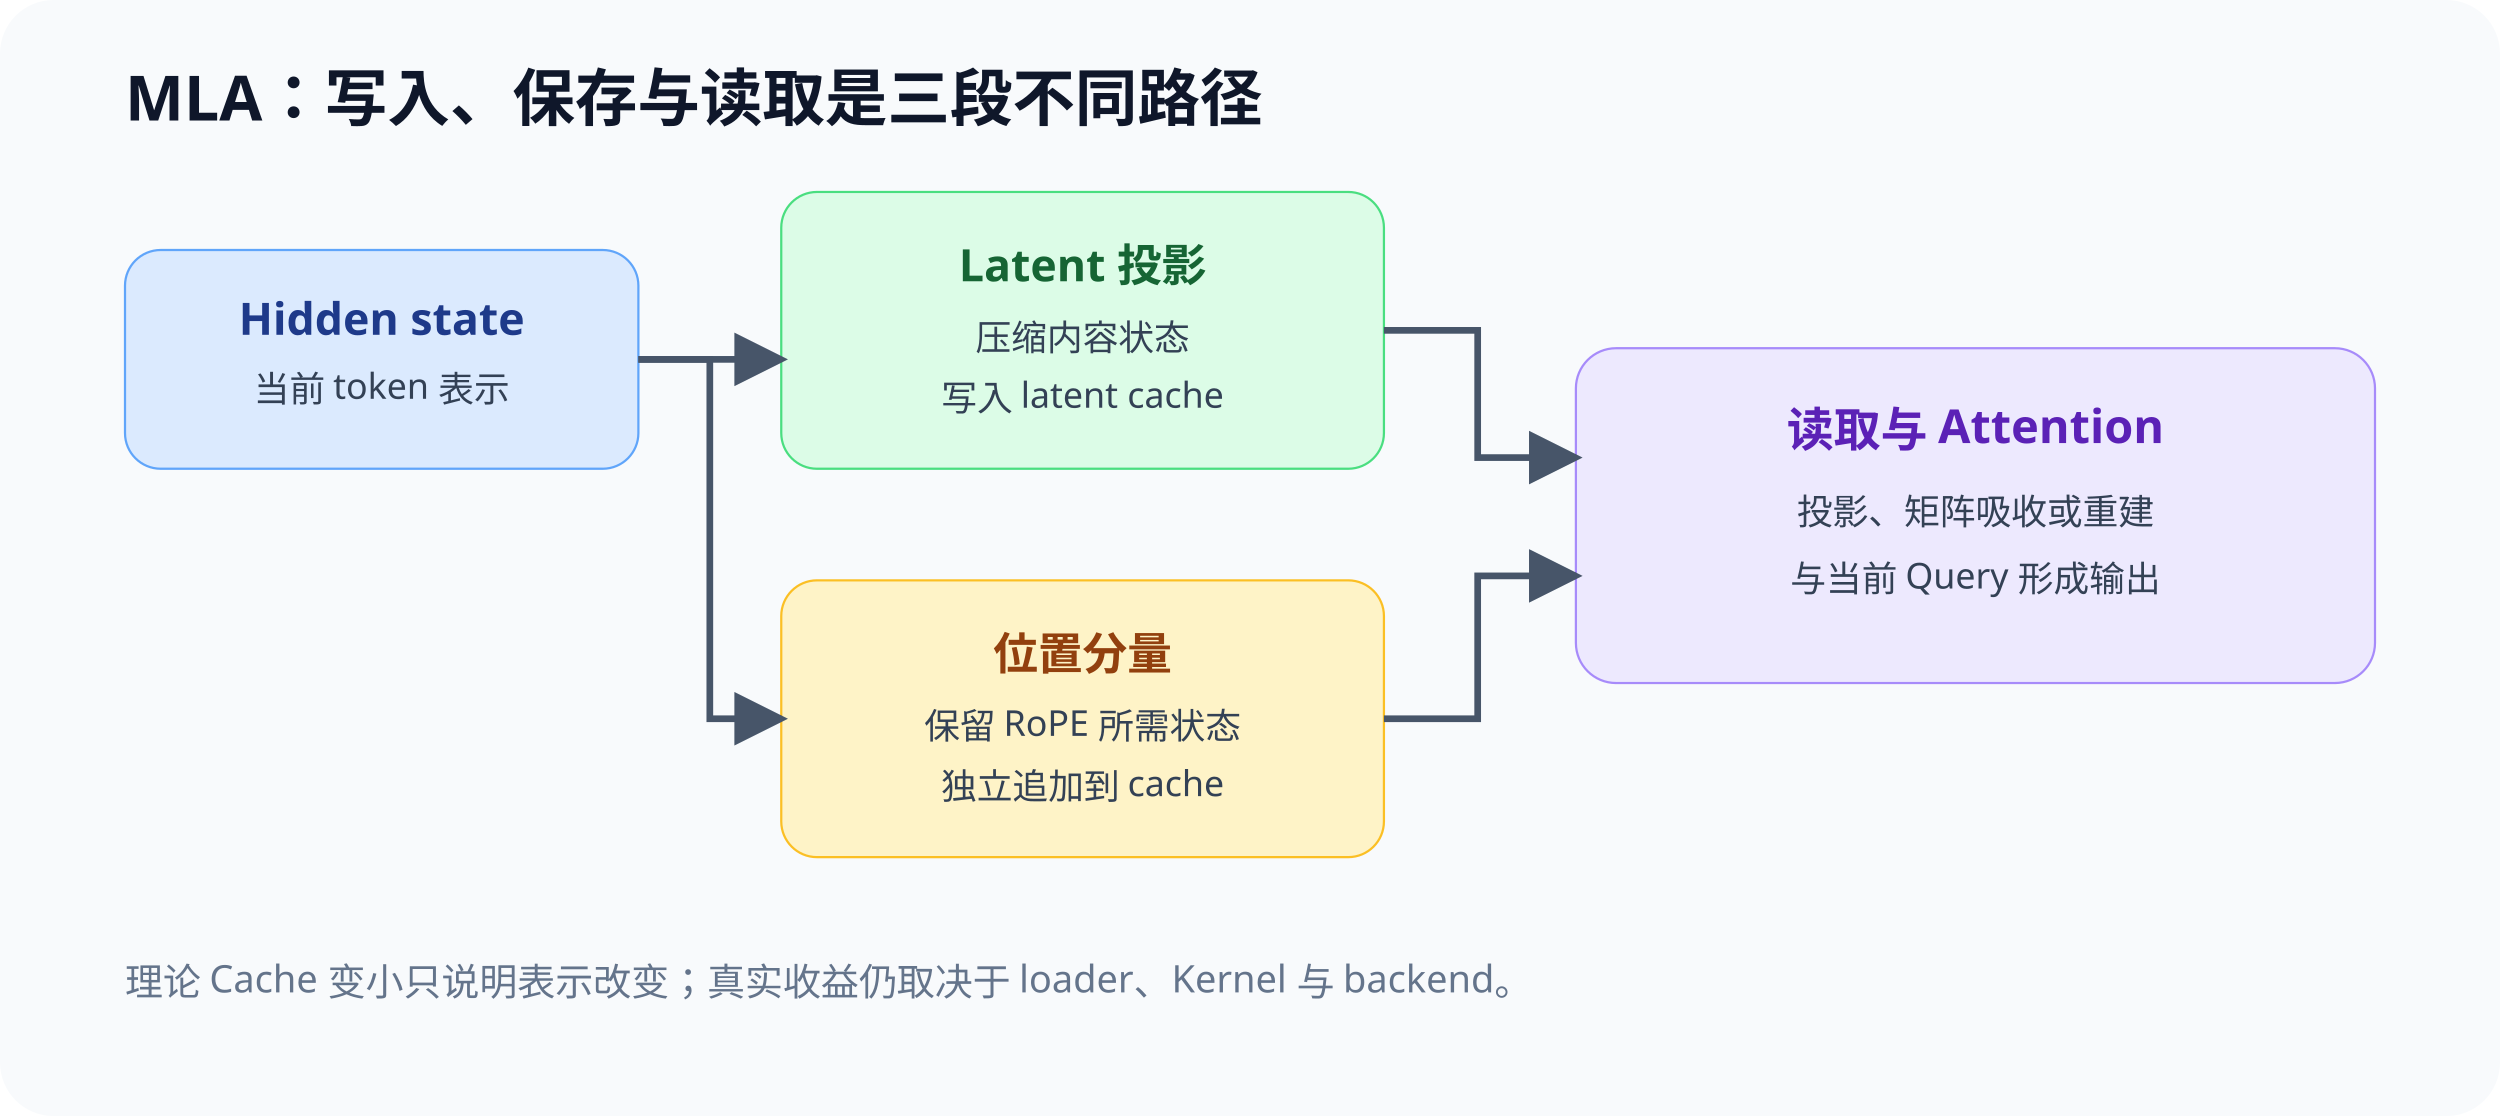
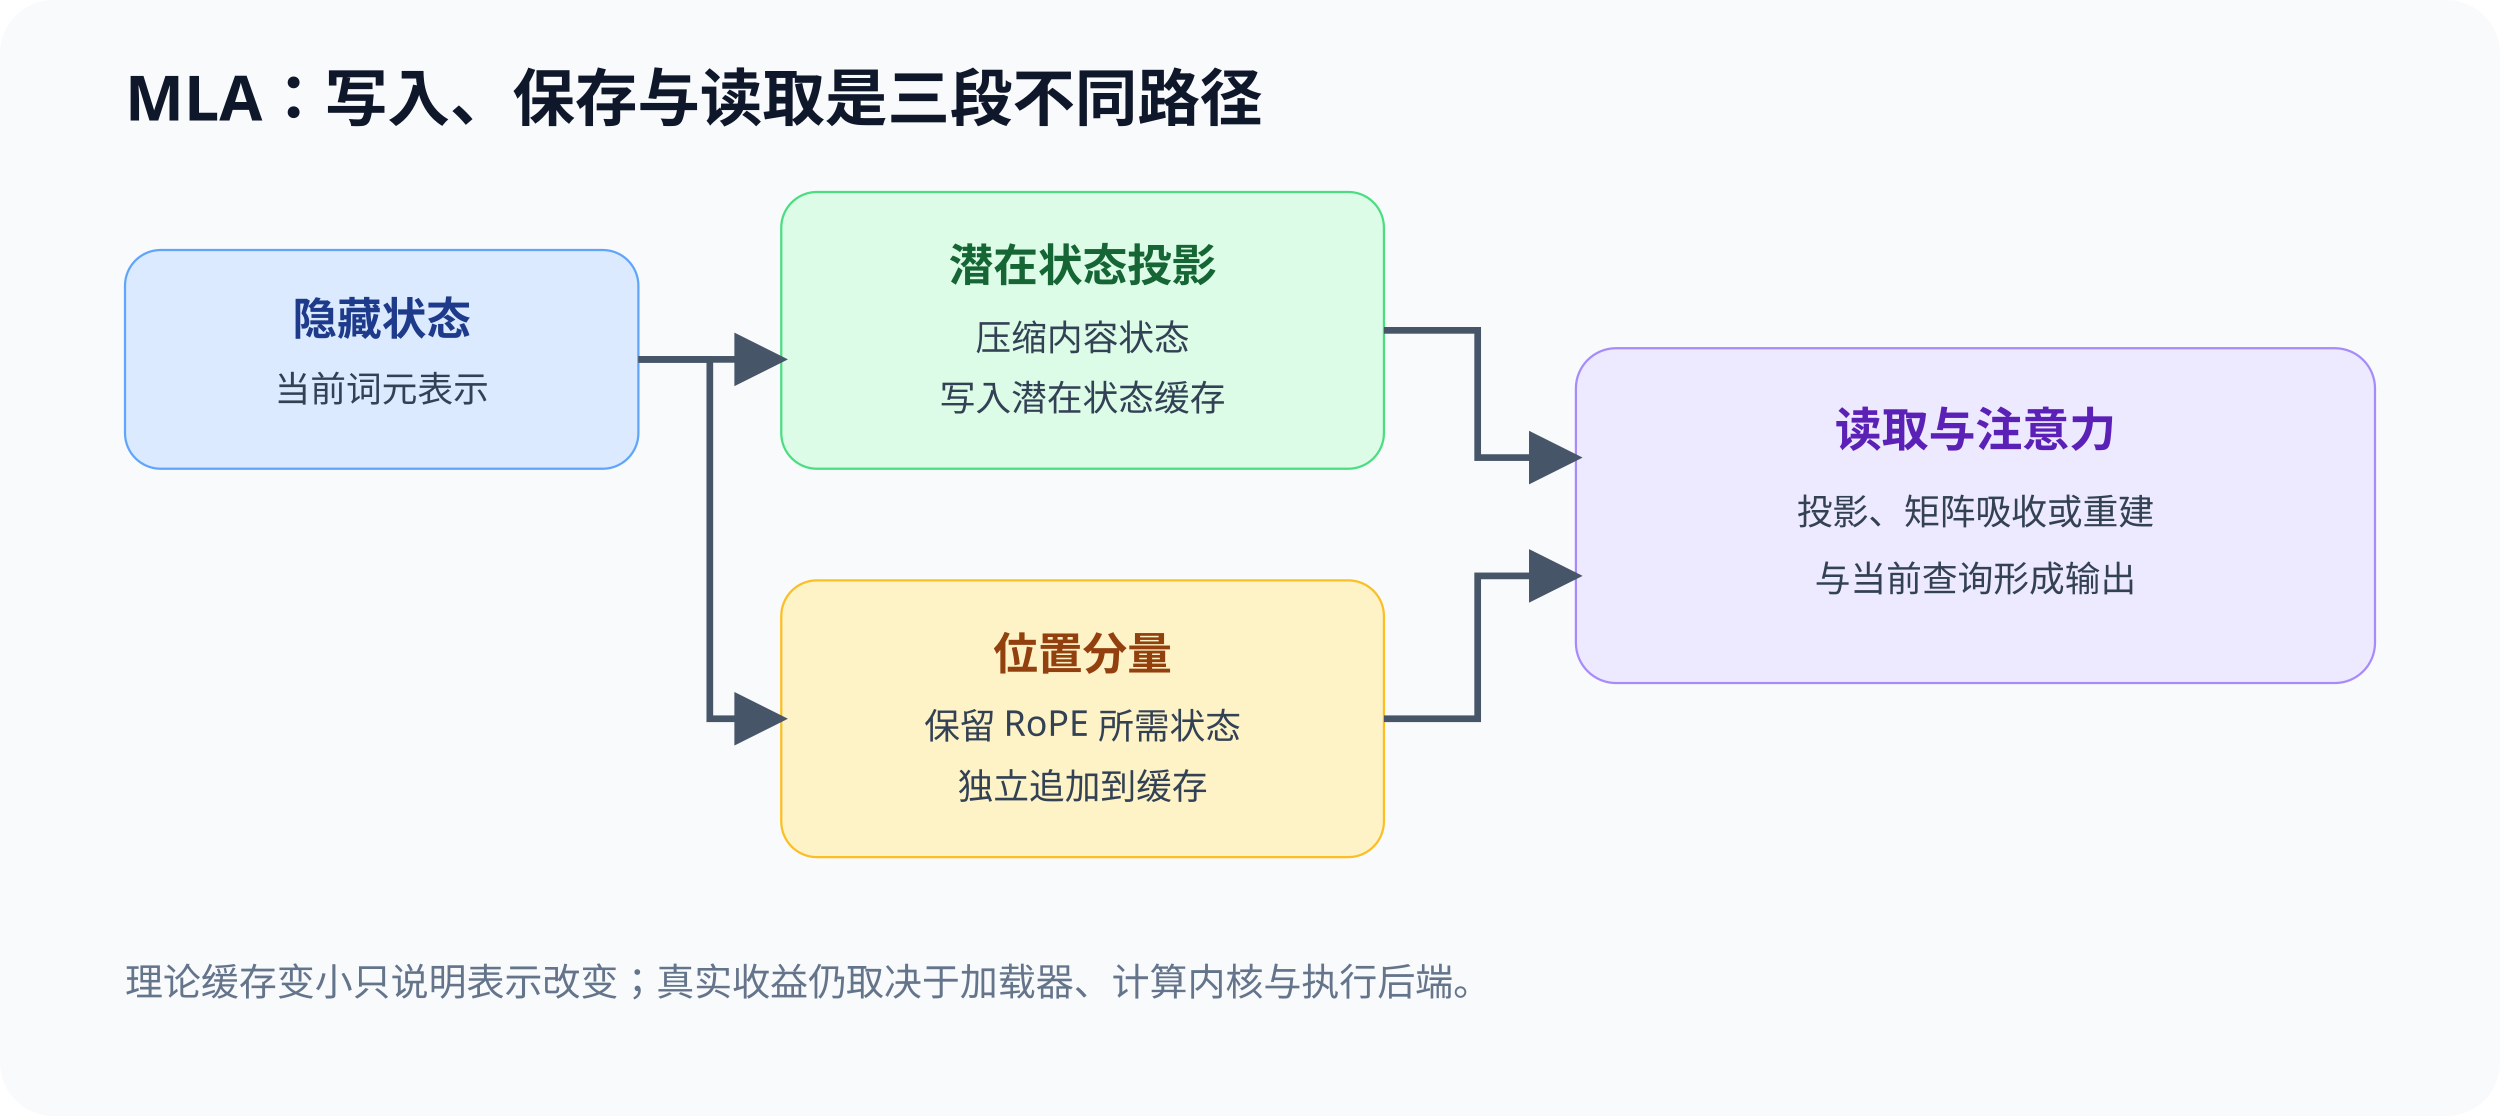
<svg xmlns="http://www.w3.org/2000/svg" width="1120" height="500" viewBox="0 0 1120 500">
  <defs>
    <marker id="a" markerWidth="8" markerHeight="8" refX="7" refY="4" orient="auto">
      <path d="M0,0 L8,4 L0,8 Z" fill="#475569" />
    </marker>
  </defs>
  <rect width="1120" height="500" rx="24" fill="#f8fafc" />
  <text x="56" y="54" font-size="28" font-family="sans-serif" font-weight="700" fill="#0f172a">MLA：写入、保存与读取是三段不同路径</text>
  <g font-family="sans-serif" text-anchor="middle">
    <rect x="56" y="112" width="230" height="98" rx="16" fill="#dbeafe" stroke="#60a5fa" />
-     <text x="171" y="150" font-size="20" font-weight="700" fill="#1e3a8a">Hidden state</text>
-     <text x="171" y="180" font-size="16" fill="#334155">当前 token 表示</text>
+     <text x="171" y="150" font-size="20" font-weight="700" fill="#1e3a8a">隐藏状态</text>
+     <text x="171" y="180" font-size="16" fill="#334155">当前词元表示</text>
    <rect x="350" y="86" width="270" height="124" rx="16" fill="#dcfce7" stroke="#4ade80" />
-     <text x="485" y="126" font-size="20" font-weight="700" fill="#166534">Latent 投影</text>
+     <text x="485" y="126" font-size="20" font-weight="700" fill="#166534">潜在状态投影</text>
    <text x="485" y="157" font-size="16" fill="#334155">压缩内容状态</text>
-     <text x="485" y="184" font-size="16" fill="#334155">写入 latent cache</text>
+     <text x="485" y="184" font-size="16" fill="#334155">写入潜在状态缓存</text>
    <rect x="350" y="260" width="270" height="124" rx="16" fill="#fef3c7" stroke="#fbbf24" />
    <text x="485" y="300" font-size="20" font-weight="700" fill="#92400e">位置分量</text>
    <text x="485" y="331" font-size="16" fill="#334155">保留 RoPE 所需状态</text>
-     <text x="485" y="358" font-size="16" fill="#334155">独立追加到 cache</text>
+     <text x="485" y="358" font-size="16" fill="#334155">独立追加到缓存</text>
    <rect x="706" y="156" width="358" height="150" rx="18" fill="#ede9fe" stroke="#a78bfa" />
-     <text x="885" y="200" font-size="21" font-weight="700" fill="#5b21b6">读取与 Attention</text>
+     <text x="885" y="200" font-size="21" font-weight="700" fill="#5b21b6">读取与注意力</text>
    <text x="885" y="235" font-size="16" fill="#334155">投影、矩阵吸收或重建</text>
-     <text x="885" y="265" font-size="16" fill="#334155">与当前 Query 形成输出</text>
+     <text x="885" y="265" font-size="16" fill="#334155">与当前查询形成输出</text>
  </g>
  <path d="M286 161 H350" stroke="#475569" stroke-width="3" fill="none" marker-end="url(#a)" />
  <path d="M286 161 H318 V322 H350" stroke="#475569" stroke-width="3" fill="none" marker-end="url(#a)" />
  <path d="M620 148 H662 V205 H706" stroke="#475569" stroke-width="3" fill="none" marker-end="url(#a)" />
  <path d="M620 322 H662 V258 H706" stroke="#475569" stroke-width="3" fill="none" marker-end="url(#a)" />
-   <text x="56" y="446" font-size="17" font-family="sans-serif" fill="#64748b">理论 Cache 变小只说明表示改变；真实收益仍取决于 loader、Kernel 与 backend。</text>
+   <text x="56" y="446" font-size="17" font-family="sans-serif" fill="#64748b">理论缓存变小只说明表示改变；真实收益仍取决于加载器、计算内核与执行后端。</text>
</svg>
